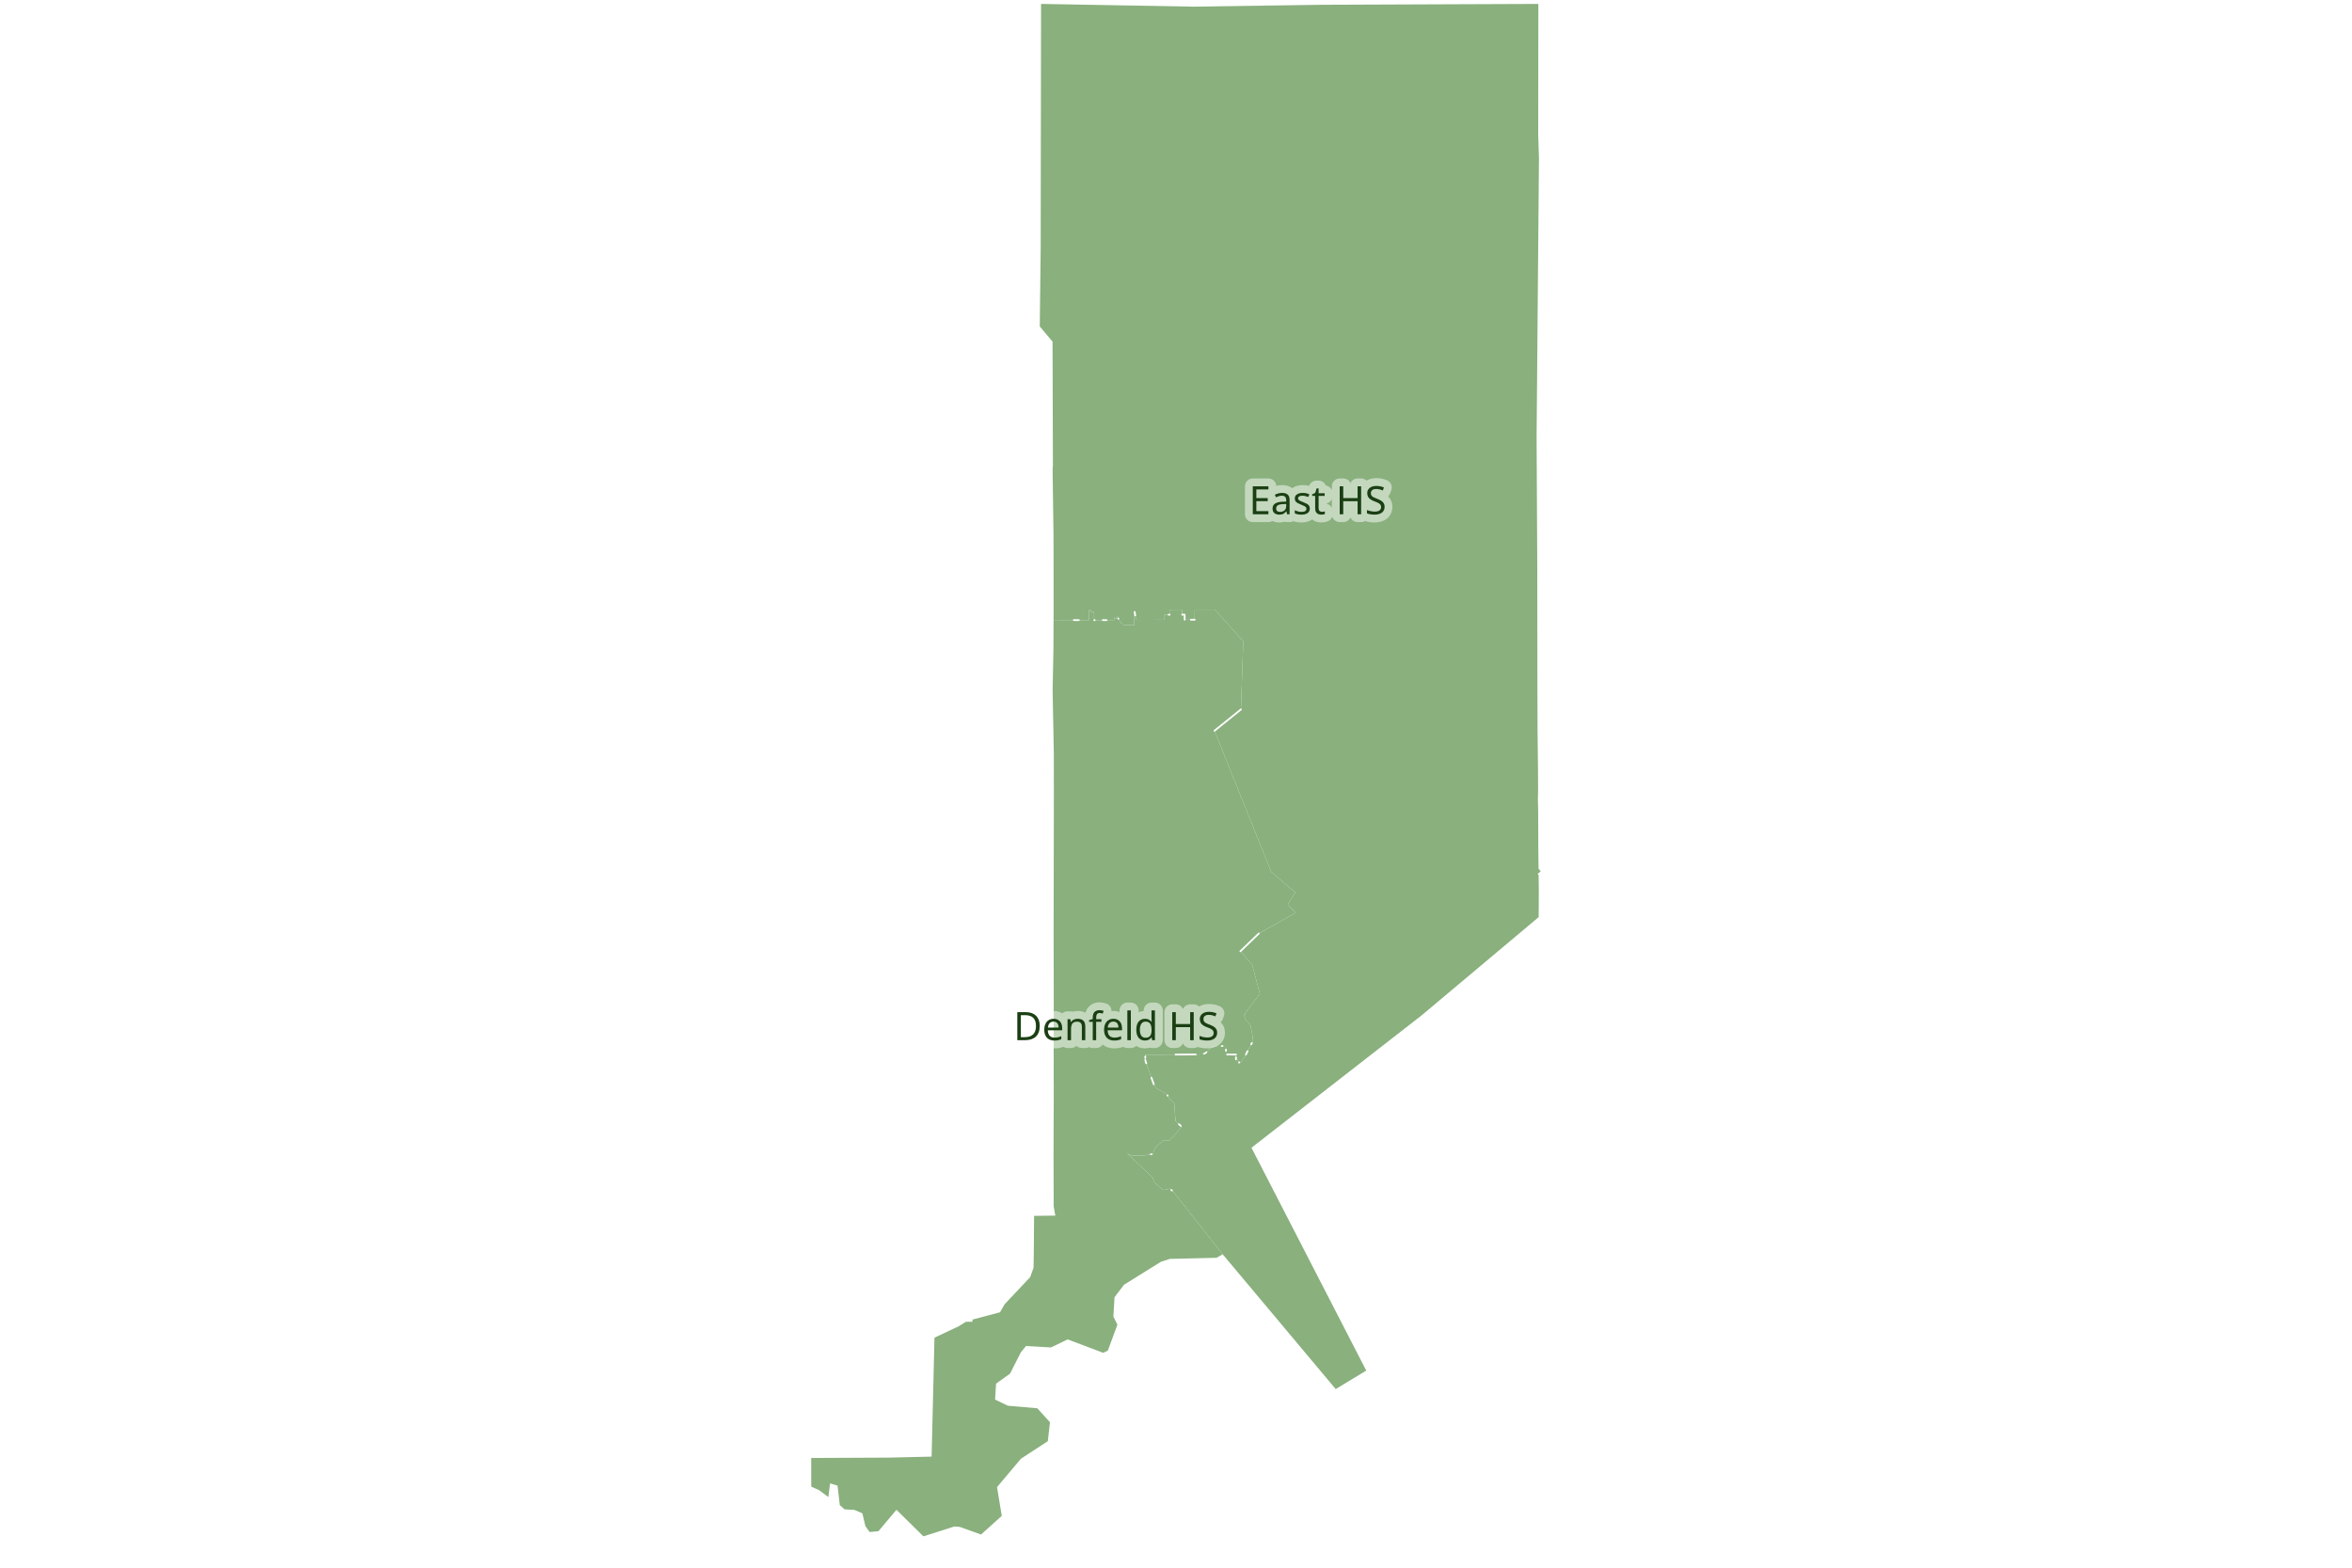
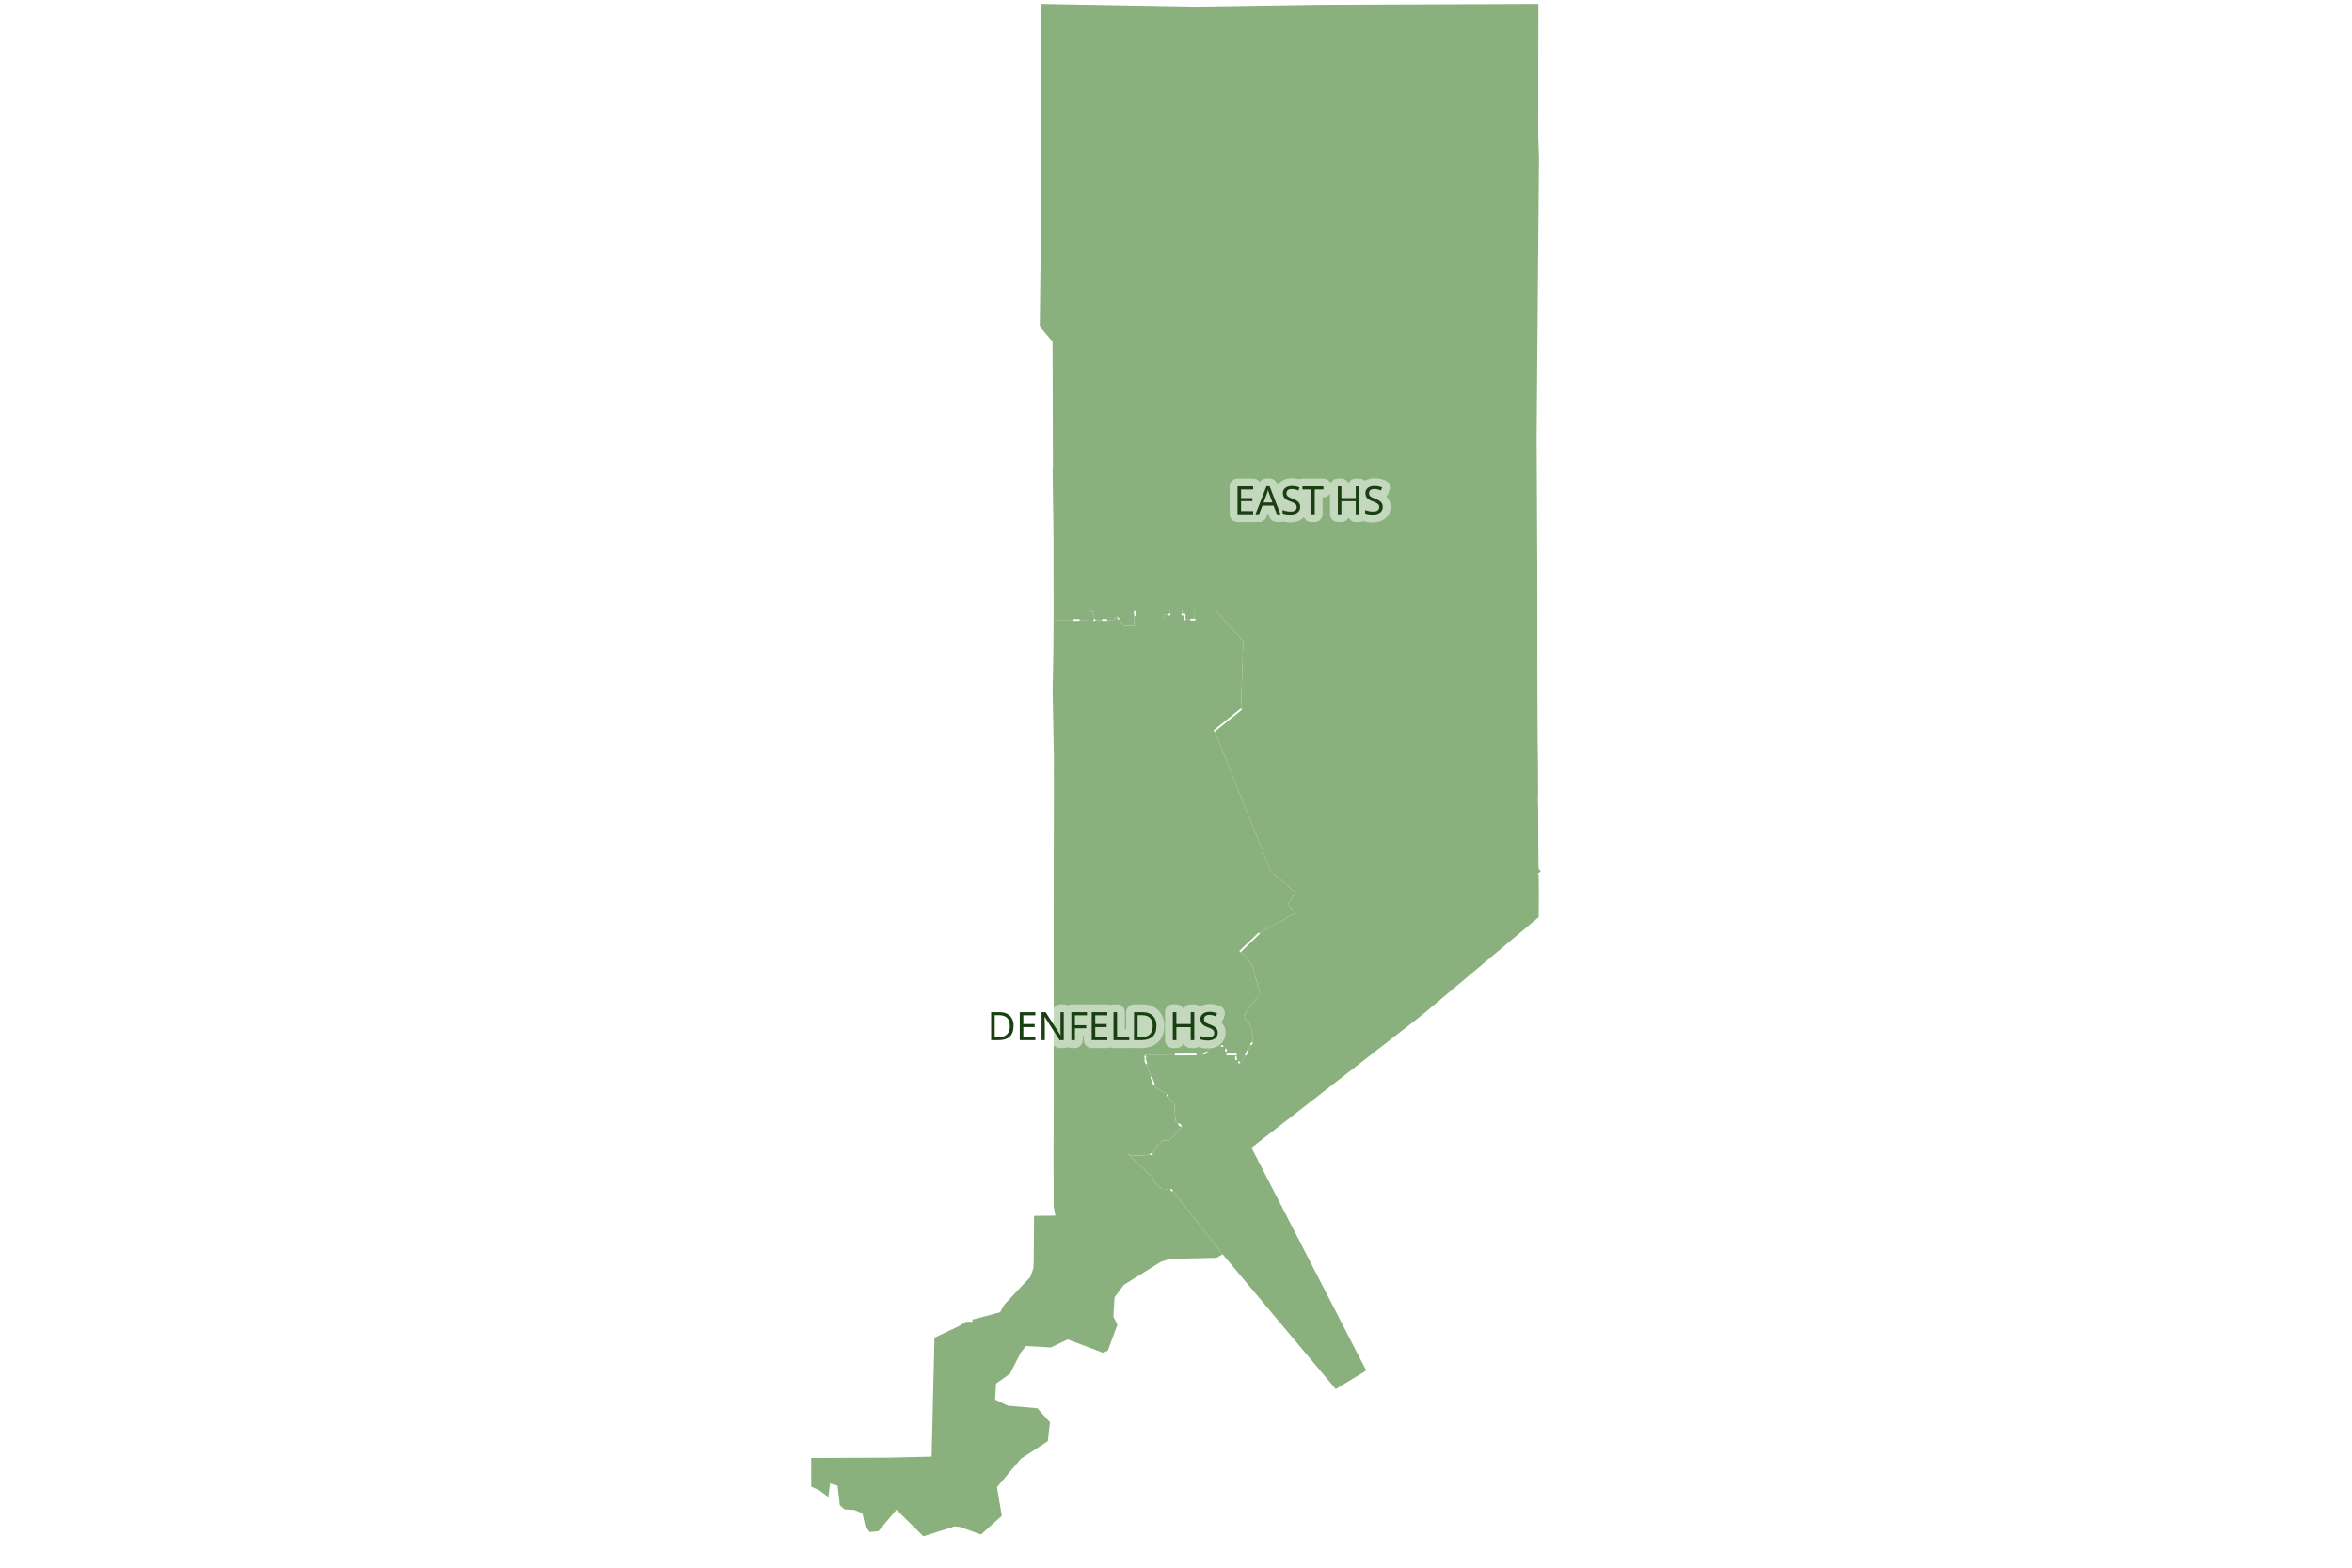
<svg xmlns="http://www.w3.org/2000/svg" id="exportSvg" width="600" height="400">
  <defs />
  <g>
    <g id="header-svg" />
    <g id="chart-svg">
      <g id="map-svg">
        <g id="regions-svg">
-           <path d="M300.109,304.083L299.31,303.07L298.951,302.755L298.814,302.635L298.726,302.561L298.422,302.298L296.819,302.657L296.372,302.32L295.852,301.911L294.558,300.818L294.004,299.375L287.58,293.388L287.841,293.426L287.987,293.473L288.391,293.679L288.492,293.715L288.732,293.802L288.975,293.834L292.052,293.8L293.48,293.491L293.596,293.491L293.736,293.512L293.854,293.547L293.949,293.586L294.029,293.637L294.688,291.881L295.035,291.477L296.251,290.417L296.599,290.053L298.249,290.01L299.103,289.178L299.704,288.591L299.729,288.512L299.757,288.46L300.26,287.844L300.865,287.167L301.035,286.974L301.37,286.612L301.558,286.56L301.217,286.268L300.741,285.827L300.413,285.527L299.891,285.038L299.587,280.943L299.555,280.459L299.107,280.08L298.518,279.602L298.476,279.562L298.436,279.521L298.368,279.448L298.304,279.373L298.243,279.296L298.185,279.216L298.131,279.134L297.886,278.595L297.857,278.543L297.825,278.492L297.795,278.441L297.762,278.391L297.714,278.324L297.663,278.259L297.609,278.197L297.552,278.137L297.492,278.081L297.429,278.027L297.364,277.977L297.297,277.929L297.24,277.893L296.327,277.411L295.735,277.098L295.367,276.908L295.277,276.852L295.189,276.792L295.104,276.729L295.022,276.661L294.943,276.59L294.868,276.516L294.795,276.438L294.726,276.357L294.661,276.273L294.599,276.186L294.542,276.097L294.488,276.005L294.439,275.911L294.393,275.815L294.353,275.716L294.327,275.646L293.736,273.993L293.64,273.726L293.454,273.205L293.351,272.917L293.11,272.249L293.025,272.013L292.651,270.964L292.419,270.314L292.249,269.837L292.227,269.758L292.209,269.679L292.193,269.599L292.183,269.536L292.17,269.434L292.161,269.33L292.158,269.227L292.158,268.934L292.163,268.594L292.164,268.138L292.805,268.106L293.665,268.11L294.098,268.112L294.743,268.114L295.985,268.105L296.645,268.099L297.316,268.093L298.936,268.078L299.888,268.069L301.029,268.065L305.029,268.061L305.74,268.053L306.34,268.045L306.414,268.044L306.536,268.031L306.647,268.013L306.757,267.99L306.866,267.961L306.973,267.928L307.079,267.89L307.183,267.847L307.285,267.8L307.385,267.748L307.482,267.691L307.577,267.63L307.669,267.564L307.757,267.495L307.842,267.421L308.382,266.909L308.822,266.479L308.903,266.41L309.005,266.33L309.109,266.255L309.216,266.184L309.326,266.117L309.417,266.068L309.526,266.016L309.636,265.969L309.749,265.926L309.863,265.888L309.979,265.855L310.097,265.827L310.183,265.811L310.183,265.877L310.184,265.929L310.307,265.915L310.409,265.906L310.512,265.9L310.614,265.898L311.238,265.898L311.42,265.898L311.568,265.897L311.689,265.897L311.864,265.897L312.012,265.897L312.16,265.897L312.307,265.897L312.45,265.897L312.591,265.897L312.736,265.897L312.738,266.161L312.74,266.49L312.743,266.774L312.745,267.133L312.748,267.457L312.75,267.781L312.751,267.845L312.752,268.049L312.816,268.05L312.865,268.05L312.914,268.05L312.963,268.05L313.011,268.051L313.06,268.051L313.109,268.051L315.312,268.08L315.311,268.145L315.308,268.362L315.305,268.637L315.304,268.766L315.301,269.01L315.298,269.285L315.297,269.35L315.297,269.414L315.365,269.414L315.413,269.413L315.462,269.413L315.511,269.413L315.559,269.413L315.608,269.412L315.657,269.412L315.797,269.411L315.683,269.569L315.894,269.745L316.134,270.057L316.089,270.128L316.046,270.199L316.099,270.17L316.127,270.126L316.155,270.083L316.219,270.057L316.361,270.056L316.449,270.055L316.546,270.062L316.593,269.985L317.53,268.68L317.833,268.077L318.265,267.197L318.471,266.786L319.175,265.478L319.364,265.103L319.42,264.95L319.453,264.818L319.477,264.66L319.528,264.32L319.535,263.344L319.444,262.89L319.186,261.516L319.058,260.795L319.01,260.658L318.94,260.503L318.826,260.325L318.692,260.158L318.58,260.028L317.927,259.425L317.708,259.059L317.471,258.325L317.442,258.094L317.431,257.802L317.515,257.801L317.684,257.8L317.769,257.8L317.549,257.631L321.366,252.63L321.4,252.585L319.44,245.139L316.436,241.709L318.429,239.784L321.117,237.187L330.439,231.959L330.528,231.909L328.524,229.763L330.438,226.704L324.284,221.446L322.302,216.51L314.001,195.849L311.922,190.673L311.068,188.548L310.368,186.806L309.824,185.451L316.571,180.008L317.078,164.893L317.154,162.614L309.904,154.544L304.771,154.539L304.77,157.121L303.808,157.122L303.487,157.123L302.205,157.124L302.204,156.802L302.203,155.832L301.561,155.833L301.558,154.605L301.558,154.541L299.63,154.542L298.673,154.548L298.365,154.55L298.367,155.842L298.111,155.843L297.063,155.849L297.065,157.14L295.778,157.146L294.49,157.153L293.207,157.159L292.565,157.162L291.923,157.165L289.905,157.175L289.802,156.805L289.603,156.05L289.45,155.124L289.377,155.003L289.356,157.178L289.356,158.442L289.291,158.455L286.79,158.471L286.628,158.472L286.503,158.473L286.299,158.108L286.256,158.101L285.787,157.79L285.716,157.633L285.697,157.585L285.678,157.531L285.661,157.477L285.62,157.34L285.595,157.267L285.341,156.9L285.3,156.856L285.262,156.809L285.201,156.703L285.161,156.522L285.158,156.453L285.087,156.191L285.044,156.209L284.854,156.476L284.843,156.528L284.843,156.57L284.775,156.72L284.702,156.823L284.661,156.818L284.443,156.715L284.322,156.598L284.265,156.573L284.217,156.521L284.216,157.208L284.172,157.209L284.064,157.209L283.957,157.21L283.865,157.21L283.682,157.211L283.412,157.213L283.251,157.213L283.09,157.214L282.93,157.215L282.77,157.216L282.448,157.218L282.288,157.219L281.917,157.221L281.645,157.222L281.324,157.224L281.003,157.225L280.822,157.226L280.692,157.227L280.328,157.229L280.224,157.23L280.088,157.23L279.899,157.231L279.259,157.235L279.139,157.235L279.11,155.073L278.507,155.07L278.269,155.069L278.271,154.662L277.781,154.659L277.785,155.945L277.787,156.587L277.789,157.23L276.503,157.225L275.217,157.22L273.931,157.214L271.362,157.204L270.06,157.199L268.767,157.193L268.779,154.663L268.753,135.91L268.601,124.618L268.524,118.895L268.6,117.661L268.507,86.171L265.246,82.291L265.483,62.398L265.575,2.842170943040401e-14L304.338,0.697L337.24,0.219L348.607,0.174L392.438,0L392.4,33.431L392.593,39.381L391.992,110.459L392.005,113.136L392.165,144.328L392.181,164.785L392.186,167.397L392.198,175.05L392.206,177.591L392.234,185.355L392.242,186.052L392.294,190.475L392.325,193.086L392.339,194.294L392.373,200.803L392.32,203.045L392.391,205.92L392.43,216.127L392.476,219.747L392.478,219.934L392.487,220.68L393.055,221.311L392.264,221.968L392.506,222.3L392.53,224.187L392.552,225.958L392.55,226.477L392.542,230.205L392.515,233.006L372.041,250.195L372,250.23L371.763,250.428L362.586,258.133L356.264,263.052L350.908,267.22L346.067,270.987L338.648,276.76L336.851,278.158L334.309,280.136L330.062,283.44L325.128,287.279L321.075,290.433L319.254,291.85L320.396,294.068L348.529,348.706L340.745,353.427L311.91,319.034L302.553,307.18Z" stroke="null" id="East HS" transform="translate(0, 1) translate(0,0) scale(1)" style="fill: rgb(137, 176, 125); mix-blend-mode: normal;" />
-           <path d="M316.546,270.062L316.457,270.06L316.361,270.056L316.219,270.057L316.171,270.057L316.127,270.126L316.099,270.17L316.073,270.215L316.089,270.128L316.134,270.057L316.087,270.057L315.703,269.594L315.797,269.411L315.657,269.412L315.608,269.412L315.559,269.413L315.511,269.413L315.462,269.413L315.413,269.413L315.365,269.414L315.316,269.414L315.297,269.35L315.298,269.285L315.301,269.041L315.304,268.766L315.305,268.637L315.308,268.394L315.311,268.145L315.312,268.08L313.147,268.067L313.06,268.051L313.011,268.051L312.963,268.05L312.914,268.05L312.865,268.05L312.816,268.05L312.752,268.049L312.751,267.845L312.75,267.781L312.748,267.457L312.745,267.133L312.743,266.811L312.74,266.49L312.738,266.161L312.736,265.897L312.591,265.897L312.45,265.897L312.307,265.897L312.16,265.897L312.012,265.897L311.864,265.897L311.716,265.897L311.568,265.897L311.42,265.898L311.238,265.898L310.614,265.898L310.512,265.9L310.409,265.906L310.307,265.915L310.184,265.929L310.183,265.879L310.183,265.812L310.101,265.826L309.979,265.855L309.863,265.888L309.749,265.926L309.636,265.969L309.526,266.016L309.417,266.068L309.33,266.115L309.216,266.184L309.109,266.255L309.024,266.316L308.903,266.41L308.822,266.479L308.382,266.909L307.856,267.408L307.757,267.495L307.669,267.564L307.577,267.63L307.482,267.691L307.385,267.748L307.285,267.8L307.183,267.847L307.079,267.89L306.973,267.928L306.866,267.961L306.757,267.99L306.647,268.013L306.536,268.031L306.424,268.044L306.34,268.045L305.74,268.053L305.037,268.061L301.029,268.065L299.888,268.069L298.936,268.078L297.316,268.093L296.645,268.099L295.985,268.105L294.743,268.114L294.098,268.112L293.665,268.11L292.805,268.106L292.143,268.109L292.163,268.594L292.162,268.931L292.158,269.227L292.161,269.33L292.17,269.434L292.183,269.536L292.193,269.599L292.209,269.679L292.227,269.758L292.249,269.837L292.419,270.314L292.651,270.964L293.025,272.013L293.11,272.249L293.351,272.917L293.454,273.205L293.64,273.726L293.736,273.993L294.327,275.646L294.353,275.716L294.393,275.815L294.439,275.911L294.488,276.005L294.542,276.097L294.599,276.186L294.661,276.273L294.726,276.357L294.795,276.438L294.868,276.516L294.943,276.59L295.022,276.661L295.104,276.729L295.189,276.792L295.277,276.852L295.367,276.908L295.735,277.098L296.327,277.411L297.24,277.893L297.297,277.929L297.364,277.977L297.429,278.027L297.492,278.081L297.552,278.137L297.609,278.197L297.663,278.259L297.714,278.324L297.762,278.391L297.795,278.441L297.825,278.492L297.857,278.543L297.886,278.595L298.131,279.134L298.185,279.216L298.243,279.296L298.304,279.373L298.368,279.448L298.436,279.521L298.476,279.562L298.518,279.602L299.107,280.08L299.555,280.456L299.587,280.943L299.857,285.005L300.41,285.524L300.741,285.827L301.217,286.268L301.533,286.539L301.37,286.612L301.035,286.974L300.865,287.167L300.26,287.844L299.757,288.46L299.729,288.512L299.704,288.591L299.103,289.178L298.249,290.01L296.599,290.053L296.267,290.403L295.038,291.473L294.688,291.881L294.029,293.637L293.949,293.586L293.854,293.547L293.736,293.512L293.596,293.491L293.48,293.491L292.052,293.8L288.975,293.834L288.732,293.802L288.492,293.715L287.987,293.473L287.841,293.426L287.583,293.388L294.004,299.375L294.558,300.818L295.852,301.911L296.372,302.32L296.819,302.657L298.422,302.298L298.726,302.561L298.814,302.635L298.951,302.755L299.31,303.07L300.109,304.083L302.553,307.18L311.91,319.034L310.329,319.931L298.43,320.208L296.195,320.922L293.36,322.686L286.721,326.819L284.31,330.005L284.166,332.547L284.031,334.93L285.051,336.999L282.607,343.61L281.435,344.179L272.364,340.75L268.111,342.8L261.725,342.446L260.405,344.079L259.775,345.322L257.664,349.484L255.069,351.342L254.097,352.038L253.846,356.103L257.113,357.675L264.629,358.327L267.846,361.89L267.301,366.721L260.444,371.199L254.343,378.44L255.55,385.775L250.267,390.532L244.847,388.6L243.486,388.479L235.561,391L228.689,384.222L224.084,389.691L221.836,389.898L220.765,388.4L219.993,385.124L217.992,384.265L215.453,384.116L214.234,383.044L213.663,378.061L211.759,377.488L211.31,380.973L208.922,379.196L206.972,378.336L206.948,377.33L206.945,371.006L226.732,370.916L237.658,370.659L237.775,365.76L238.204,347.915L238.387,340.306L244.601,337.387L246.383,336.258L248.073,336.251L248.077,335.927L248.082,335.696L255.112,333.829L255.885,332.472L256.267,331.801L256.859,331.172L257.077,330.94L258.986,328.912L261.655,326.079L262.795,324.868L263.031,324.22L263.276,323.549L263.659,322.497L263.699,320.13L263.73,318.075L263.754,314.786L263.795,309.229L269.246,309.167L269.133,308.738L268.789,306.734L268.796,304.177L268.791,303.763L268.789,302.369L268.773,299.014L268.768,297.064L268.765,296.441L268.76,293.863L268.768,291.426L268.774,289.151L268.776,288.716L268.812,278.378L268.811,277.012L268.81,275.807L268.802,274.572L268.797,273.322L268.794,273.217L268.797,273.11L268.797,269.973L268.804,269.369L268.798,268.085L268.785,263.681L268.789,262.921L268.793,260.388L268.815,257.766L268.813,253.14L268.801,246.998L268.795,243.997L268.781,237.133L268.799,226.827L268.842,200.994L268.836,195.873L268.836,195.819L268.842,191.683L268.774,188.157L268.525,175.192L268.728,164.942L268.767,157.193L270.06,157.199L271.362,157.204L273.931,157.214L275.217,157.22L276.503,157.225L277.789,157.23L277.787,156.587L277.785,155.945L277.781,154.659L278.271,154.662L278.269,155.069L278.507,155.07L279.081,155.073L279.103,157.235L279.259,157.235L279.899,157.231L280.088,157.23L280.224,157.23L280.328,157.229L280.692,157.227L280.822,157.226L281.003,157.225L281.324,157.224L281.645,157.222L281.917,157.221L282.268,157.219L282.448,157.218L282.77,157.216L282.93,157.215L283.09,157.214L283.242,157.213L283.412,157.213L283.682,157.211L283.836,157.21L283.957,157.21L284.064,157.209L284.165,157.209L284.216,157.208L284.217,156.521L284.265,156.573L284.322,156.598L284.372,156.645L284.492,156.739L284.702,156.823L284.785,156.824L284.786,156.637L284.843,156.528L284.854,156.476L284.883,156.419L285.087,156.191L285.129,156.193L285.161,156.522L285.167,156.592L285.221,156.744L285.3,156.856L285.341,156.9L285.423,156.984L285.62,157.34L285.661,157.477L285.678,157.531L285.695,157.579L285.716,157.633L285.787,157.79L285.815,157.846L286.299,158.108L286.347,158.134L286.628,158.472L286.784,158.471L289.291,158.455L289.356,158.442L289.356,157.178L289.358,154.963L289.45,155.124L289.603,156.05L289.802,156.805L289.905,157.175L291.923,157.165L292.565,157.162L293.207,157.159L294.49,157.153L295.778,157.146L297.065,157.14L297.063,155.849L298.111,155.843L298.367,155.842L298.365,154.55L298.673,154.548L299.629,154.542L301.558,154.541L301.558,154.605L301.561,155.833L302.203,155.832L302.204,156.802L302.205,157.124L303.487,157.123L303.808,157.122L304.77,157.121L304.771,154.539L309.904,154.536L317.154,162.614L317.078,164.893L316.571,180.008L309.824,185.451L310.368,186.806L311.922,190.673L314.001,195.849L322.302,216.51L324.284,221.446L330.438,226.704L328.524,229.763L330.528,231.909L330.439,231.959L321.135,237.169L318.429,239.784L316.436,241.709L319.44,245.139L321.4,252.585L321.366,252.63L317.549,257.631L317.769,257.8L317.684,257.8L317.546,257.801L317.454,257.802L317.442,258.094L317.471,258.325L317.708,259.059L317.927,259.425L318.58,260.028L318.692,260.158L318.826,260.325L318.94,260.503L319.01,260.658L319.058,260.795L319.186,261.516L319.444,262.89L319.535,263.344L319.529,264.313L319.477,264.66L319.453,264.818L319.42,264.95L319.364,265.103L319.185,265.461L318.471,266.786L318.265,267.197L317.842,268.06L317.602,268.536L317.53,268.68L316.593,269.985Z" stroke="null" id="Denfeld HS" transform="translate(0, 1) translate(0,0) scale(1)" style="fill: rgb(137, 176, 125); mix-blend-mode: normal;" />
+           <path d="M300.109,304.083L299.31,303.07L298.951,302.755L298.814,302.635L298.726,302.561L298.422,302.298L296.819,302.657L296.372,302.32L295.852,301.911L294.558,300.818L294.004,299.375L287.58,293.388L287.841,293.426L287.987,293.473L288.391,293.679L288.492,293.715L288.732,293.802L288.975,293.834L292.052,293.8L293.48,293.491L293.596,293.491L293.736,293.512L293.854,293.547L293.949,293.586L294.029,293.637L294.688,291.881L295.035,291.477L296.251,290.417L296.599,290.053L298.249,290.01L299.103,289.178L299.704,288.591L299.729,288.512L299.757,288.46L300.26,287.844L300.865,287.167L301.035,286.974L301.37,286.612L301.558,286.56L301.217,286.268L300.741,285.827L300.413,285.527L299.891,285.038L299.587,280.943L299.555,280.459L299.107,280.08L298.518,279.602L298.476,279.562L298.436,279.521L298.368,279.448L298.304,279.373L298.243,279.296L298.185,279.216L298.131,279.134L297.886,278.595L297.857,278.543L297.825,278.492L297.795,278.441L297.762,278.391L297.714,278.324L297.663,278.259L297.609,278.197L297.552,278.137L297.492,278.081L297.429,278.027L297.364,277.977L297.297,277.929L297.24,277.893L296.327,277.411L295.735,277.098L295.367,276.908L295.277,276.852L295.189,276.792L295.104,276.729L295.022,276.661L294.943,276.59L294.868,276.516L294.795,276.438L294.726,276.357L294.661,276.273L294.599,276.186L294.542,276.097L294.488,276.005L294.439,275.911L294.393,275.815L294.353,275.716L294.327,275.646L293.736,273.993L293.64,273.726L293.454,273.205L293.351,272.917L293.11,272.249L293.025,272.013L292.651,270.964L292.419,270.314L292.249,269.837L292.227,269.758L292.209,269.679L292.193,269.599L292.183,269.536L292.17,269.434L292.161,269.33L292.158,269.227L292.158,268.934L292.163,268.594L292.164,268.138L292.805,268.106L293.665,268.11L294.098,268.112L294.743,268.114L295.985,268.105L296.645,268.099L297.316,268.093L298.936,268.078L299.888,268.069L301.029,268.065L305.029,268.061L305.74,268.053L306.34,268.045L306.414,268.044L306.536,268.031L306.647,268.013L306.757,267.99L306.866,267.961L306.973,267.928L307.079,267.89L307.183,267.847L307.285,267.8L307.385,267.748L307.482,267.691L307.577,267.63L307.669,267.564L307.757,267.495L307.842,267.421L308.382,266.909L308.822,266.479L308.903,266.41L309.005,266.33L309.109,266.255L309.216,266.184L309.326,266.117L309.417,266.068L309.526,266.016L309.636,265.969L309.749,265.926L309.863,265.888L309.979,265.855L310.097,265.827L310.183,265.811L310.183,265.877L310.184,265.929L310.307,265.915L310.409,265.906L310.512,265.9L310.614,265.898L311.238,265.898L311.42,265.898L311.568,265.897L311.689,265.897L311.864,265.897L312.012,265.897L312.16,265.897L312.307,265.897L312.45,265.897L312.591,265.897L312.736,265.897L312.738,266.161L312.74,266.49L312.743,266.774L312.745,267.133L312.748,267.457L312.75,267.781L312.751,267.845L312.752,268.049L312.816,268.05L312.865,268.05L312.914,268.05L312.963,268.05L313.011,268.051L313.06,268.051L313.109,268.051L315.312,268.08L315.311,268.145L315.308,268.362L315.305,268.637L315.304,268.766L315.301,269.01L315.298,269.285L315.297,269.35L315.297,269.414L315.365,269.414L315.413,269.413L315.462,269.413L315.511,269.413L315.559,269.413L315.608,269.412L315.657,269.412L315.797,269.411L315.683,269.569L315.894,269.745L316.134,270.057L316.089,270.128L316.046,270.199L316.099,270.17L316.127,270.126L316.155,270.083L316.219,270.057L316.361,270.056L316.449,270.055L316.546,270.062L316.593,269.985L317.53,268.68L317.833,268.077L318.265,267.197L318.471,266.786L319.175,265.478L319.364,265.103L319.42,264.95L319.453,264.818L319.477,264.66L319.528,264.32L319.535,263.344L319.444,262.89L319.186,261.516L319.058,260.795L319.01,260.658L318.94,260.503L318.826,260.325L318.692,260.158L318.58,260.028L317.927,259.425L317.708,259.059L317.471,258.325L317.442,258.094L317.431,257.802L317.515,257.801L317.684,257.8L317.769,257.8L317.549,257.631L321.366,252.63L321.4,252.585L319.44,245.139L316.436,241.709L318.429,239.784L321.117,237.187L330.439,231.959L330.528,231.909L328.524,229.763L330.438,226.704L324.284,221.446L322.302,216.51L314.001,195.849L311.922,190.673L311.068,188.548L310.368,186.806L309.824,185.451L316.571,180.008L317.078,164.893L317.154,162.614L309.904,154.544L304.771,154.539L304.77,157.121L303.808,157.122L303.487,157.123L302.205,157.124L302.204,156.802L302.203,155.832L301.561,155.833L301.558,154.605L301.558,154.541L299.63,154.542L298.673,154.548L298.365,154.55L298.367,155.842L298.111,155.843L297.063,155.849L297.065,157.14L295.778,157.146L294.49,157.153L293.207,157.159L292.565,157.162L291.923,157.165L289.905,157.175L289.802,156.805L289.603,156.05L289.45,155.124L289.377,155.003L289.356,157.178L289.356,158.442L289.291,158.455L286.79,158.471L286.628,158.472L286.503,158.473L286.299,158.108L286.256,158.101L285.787,157.79L285.716,157.633L285.697,157.585L285.678,157.531L285.661,157.477L285.62,157.34L285.595,157.267L285.341,156.9L285.3,156.856L285.262,156.809L285.201,156.703L285.161,156.522L285.158,156.453L285.087,156.191L285.044,156.209L284.854,156.476L284.843,156.528L284.843,156.57L284.775,156.72L284.702,156.823L284.661,156.818L284.443,156.715L284.322,156.598L284.265,156.573L284.217,156.521L284.216,157.208L284.172,157.209L284.064,157.209L283.957,157.21L283.865,157.21L283.682,157.211L283.412,157.213L283.251,157.213L283.09,157.214L282.93,157.215L282.77,157.216L282.448,157.218L282.288,157.219L281.917,157.221L281.645,157.222L281.324,157.224L281.003,157.225L280.822,157.226L280.692,157.227L280.328,157.229L280.224,157.23L280.088,157.23L279.899,157.231L279.259,157.235L279.139,157.235L279.11,155.073L278.507,155.07L278.269,155.069L278.271,154.662L277.781,154.659L277.785,155.945L277.787,156.587L277.789,157.23L276.503,157.225L275.217,157.22L273.931,157.214L271.362,157.204L270.06,157.199L268.767,157.193L268.779,154.663L268.753,135.91L268.601,124.618L268.524,118.895L268.6,117.661L268.507,86.171L265.246,82.291L265.483,62.398L265.575,2.842170943040401e-14L304.338,0.697L337.24,0.219L348.607,0.174L392.438,0L392.4,33.431L392.593,39.381L391.992,110.459L392.005,113.136L392.165,144.328L392.181,164.785L392.186,167.397L392.198,175.05L392.206,177.591L392.234,185.355L392.242,186.052L392.294,190.475L392.325,193.086L392.339,194.294L392.373,200.803L392.32,203.045L392.391,205.92L392.43,216.127L392.476,219.747L392.478,219.934L392.487,220.68L393.055,221.311L392.264,221.968L392.506,222.3L392.53,224.187L392.552,225.958L392.55,226.477L392.542,230.205L392.515,233.006L372.041,250.195L372,250.23L371.763,250.428L362.586,258.133L356.264,263.052L350.908,267.22L346.067,270.987L338.648,276.76L336.851,278.158L334.309,280.136L330.062,283.44L325.128,287.279L321.075,290.433L319.254,291.85L320.396,294.068L348.529,348.706L340.745,353.427L311.91,319.034L302.553,307.18Z" stroke="null" id="EAST HS" transform="translate(0, 1) translate(0,0) scale(1)" style="fill: rgb(137, 176, 125); mix-blend-mode: normal;" />
+           <path d="M316.546,270.062L316.457,270.06L316.361,270.056L316.219,270.057L316.171,270.057L316.127,270.126L316.099,270.17L316.073,270.215L316.089,270.128L316.134,270.057L316.087,270.057L315.703,269.594L315.797,269.411L315.657,269.412L315.608,269.412L315.559,269.413L315.511,269.413L315.462,269.413L315.413,269.413L315.365,269.414L315.316,269.414L315.297,269.35L315.298,269.285L315.301,269.041L315.304,268.766L315.305,268.637L315.308,268.394L315.311,268.145L315.312,268.08L313.147,268.067L313.06,268.051L313.011,268.051L312.963,268.05L312.914,268.05L312.865,268.05L312.816,268.05L312.752,268.049L312.751,267.845L312.75,267.781L312.748,267.457L312.745,267.133L312.743,266.811L312.74,266.49L312.738,266.161L312.736,265.897L312.591,265.897L312.45,265.897L312.307,265.897L312.16,265.897L312.012,265.897L311.864,265.897L311.716,265.897L311.568,265.897L311.42,265.898L311.238,265.898L310.614,265.898L310.512,265.9L310.409,265.906L310.307,265.915L310.184,265.929L310.183,265.879L310.183,265.812L310.101,265.826L309.979,265.855L309.863,265.888L309.749,265.926L309.636,265.969L309.526,266.016L309.417,266.068L309.33,266.115L309.216,266.184L309.109,266.255L309.024,266.316L308.903,266.41L308.822,266.479L308.382,266.909L307.856,267.408L307.757,267.495L307.669,267.564L307.577,267.63L307.482,267.691L307.385,267.748L307.285,267.8L307.183,267.847L307.079,267.89L306.973,267.928L306.866,267.961L306.757,267.99L306.647,268.013L306.536,268.031L306.424,268.044L306.34,268.045L305.74,268.053L305.037,268.061L301.029,268.065L299.888,268.069L298.936,268.078L297.316,268.093L296.645,268.099L295.985,268.105L294.743,268.114L294.098,268.112L293.665,268.11L292.805,268.106L292.143,268.109L292.163,268.594L292.162,268.931L292.158,269.227L292.161,269.33L292.17,269.434L292.183,269.536L292.193,269.599L292.209,269.679L292.227,269.758L292.249,269.837L292.419,270.314L292.651,270.964L293.025,272.013L293.11,272.249L293.351,272.917L293.454,273.205L293.64,273.726L293.736,273.993L294.327,275.646L294.353,275.716L294.393,275.815L294.439,275.911L294.488,276.005L294.542,276.097L294.599,276.186L294.661,276.273L294.726,276.357L294.795,276.438L294.868,276.516L294.943,276.59L295.022,276.661L295.104,276.729L295.189,276.792L295.277,276.852L295.367,276.908L295.735,277.098L296.327,277.411L297.24,277.893L297.297,277.929L297.364,277.977L297.429,278.027L297.492,278.081L297.552,278.137L297.609,278.197L297.663,278.259L297.714,278.324L297.762,278.391L297.795,278.441L297.825,278.492L297.857,278.543L297.886,278.595L298.131,279.134L298.185,279.216L298.243,279.296L298.304,279.373L298.368,279.448L298.436,279.521L298.476,279.562L298.518,279.602L299.107,280.08L299.555,280.456L299.587,280.943L299.857,285.005L300.41,285.524L300.741,285.827L301.217,286.268L301.533,286.539L301.37,286.612L301.035,286.974L300.865,287.167L300.26,287.844L299.757,288.46L299.729,288.512L299.704,288.591L299.103,289.178L298.249,290.01L296.599,290.053L296.267,290.403L295.038,291.473L294.688,291.881L294.029,293.637L293.949,293.586L293.854,293.547L293.736,293.512L293.596,293.491L293.48,293.491L292.052,293.8L288.975,293.834L288.732,293.802L288.492,293.715L287.987,293.473L287.841,293.426L287.583,293.388L294.004,299.375L294.558,300.818L295.852,301.911L296.372,302.32L296.819,302.657L298.422,302.298L298.726,302.561L298.814,302.635L298.951,302.755L299.31,303.07L300.109,304.083L302.553,307.18L311.91,319.034L310.329,319.931L298.43,320.208L296.195,320.922L293.36,322.686L286.721,326.819L284.31,330.005L284.166,332.547L284.031,334.93L285.051,336.999L282.607,343.61L281.435,344.179L272.364,340.75L268.111,342.8L261.725,342.446L260.405,344.079L259.775,345.322L257.664,349.484L255.069,351.342L254.097,352.038L253.846,356.103L257.113,357.675L264.629,358.327L267.846,361.89L267.301,366.721L260.444,371.199L254.343,378.44L255.55,385.775L250.267,390.532L244.847,388.6L243.486,388.479L235.561,391L228.689,384.222L224.084,389.691L221.836,389.898L220.765,388.4L219.993,385.124L217.992,384.265L215.453,384.116L214.234,383.044L213.663,378.061L211.759,377.488L211.31,380.973L208.922,379.196L206.972,378.336L206.948,377.33L206.945,371.006L226.732,370.916L237.658,370.659L237.775,365.76L238.204,347.915L238.387,340.306L244.601,337.387L246.383,336.258L248.073,336.251L248.077,335.927L248.082,335.696L255.112,333.829L255.885,332.472L256.267,331.801L256.859,331.172L257.077,330.94L258.986,328.912L261.655,326.079L262.795,324.868L263.031,324.22L263.276,323.549L263.659,322.497L263.699,320.13L263.73,318.075L263.754,314.786L263.795,309.229L269.246,309.167L269.133,308.738L268.789,306.734L268.796,304.177L268.791,303.763L268.789,302.369L268.773,299.014L268.768,297.064L268.765,296.441L268.76,293.863L268.768,291.426L268.774,289.151L268.776,288.716L268.812,278.378L268.811,277.012L268.81,275.807L268.802,274.572L268.797,273.322L268.794,273.217L268.797,273.11L268.797,269.973L268.804,269.369L268.798,268.085L268.785,263.681L268.789,262.921L268.793,260.388L268.815,257.766L268.813,253.14L268.801,246.998L268.795,243.997L268.781,237.133L268.799,226.827L268.842,200.994L268.836,195.873L268.836,195.819L268.842,191.683L268.774,188.157L268.525,175.192L268.728,164.942L268.767,157.193L270.06,157.199L271.362,157.204L273.931,157.214L275.217,157.22L276.503,157.225L277.789,157.23L277.787,156.587L277.785,155.945L277.781,154.659L278.271,154.662L278.269,155.069L278.507,155.07L279.081,155.073L279.103,157.235L279.259,157.235L279.899,157.231L280.088,157.23L280.224,157.23L280.328,157.229L280.692,157.227L280.822,157.226L281.003,157.225L281.324,157.224L281.645,157.222L281.917,157.221L282.268,157.219L282.448,157.218L282.77,157.216L282.93,157.215L283.09,157.214L283.242,157.213L283.412,157.213L283.682,157.211L283.836,157.21L283.957,157.21L284.064,157.209L284.165,157.209L284.216,157.208L284.217,156.521L284.265,156.573L284.322,156.598L284.372,156.645L284.492,156.739L284.702,156.823L284.785,156.824L284.786,156.637L284.843,156.528L284.854,156.476L284.883,156.419L285.087,156.191L285.129,156.193L285.161,156.522L285.167,156.592L285.221,156.744L285.3,156.856L285.341,156.9L285.423,156.984L285.62,157.34L285.661,157.477L285.678,157.531L285.695,157.579L285.716,157.633L285.787,157.79L285.815,157.846L286.299,158.108L286.347,158.134L286.628,158.472L286.784,158.471L289.291,158.455L289.356,158.442L289.356,157.178L289.358,154.963L289.45,155.124L289.603,156.05L289.802,156.805L289.905,157.175L291.923,157.165L292.565,157.162L293.207,157.159L294.49,157.153L295.778,157.146L297.065,157.14L297.063,155.849L298.111,155.843L298.367,155.842L298.365,154.55L298.673,154.548L299.629,154.542L301.558,154.541L301.558,154.605L301.561,155.833L302.203,155.832L302.204,156.802L302.205,157.124L303.487,157.123L303.808,157.122L304.77,157.121L304.771,154.539L309.904,154.536L317.154,162.614L317.078,164.893L316.571,180.008L309.824,185.451L310.368,186.806L311.922,190.673L314.001,195.849L322.302,216.51L324.284,221.446L330.438,226.704L328.524,229.763L330.528,231.909L330.439,231.959L321.135,237.169L318.429,239.784L316.436,241.709L319.44,245.139L321.4,252.585L321.366,252.63L317.549,257.631L317.769,257.8L317.684,257.8L317.546,257.801L317.454,257.802L317.442,258.094L317.471,258.325L317.708,259.059L317.927,259.425L318.58,260.028L318.692,260.158L318.826,260.325L318.94,260.503L319.01,260.658L319.058,260.795L319.186,261.516L319.444,262.89L319.535,263.344L319.529,264.313L319.477,264.66L319.453,264.818L319.42,264.95L319.364,265.103L319.185,265.461L318.471,266.786L318.265,267.197L317.842,268.06L317.602,268.536L317.53,268.68L316.593,269.985Z" stroke="null" id="DENFELD HS" transform="translate(0, 1) translate(0,0) scale(1)" style="fill: rgb(137, 176, 125); mix-blend-mode: normal;" />
        </g>
        <path d="M298.951,302.755L298.814,302.635M287.58,293.388M293.596,293.491L293.736,293.512M295.035,291.477M301.217,286.268L300.741,285.827M297.857,278.543L297.825,278.492M294.327,275.646L293.736,273.993M292.419,270.314L292.249,269.837L292.227,269.758L292.209,269.679M292.183,269.536L292.17,269.434M292.162,268.931L292.163,268.594M299.888,268.069L301.029,268.065L305.029,268.061M307.183,267.847L307.285,267.8L307.385,267.748M307.669,267.564L307.757,267.495M309.326,266.117M310.097,265.827M311.689,265.897L311.864,265.897M312.743,266.809L312.745,267.133M313.06,268.051L313.109,268.051L315.312,268.08M315.308,268.362M315.304,268.766L315.301,269.01L315.298,269.285M315.683,269.569M315.893,269.877M315.945,269.994M316.087,270.057L316.134,270.057L316.089,270.128M316.155,270.083M317.833,268.077L318.265,267.197M319.185,265.461L319.364,265.103M316.436,241.709L318.429,239.784L321.117,237.187M309.824,185.451L316.571,180.008M304.77,157.121L303.808,157.122M302.205,157.124L302.204,156.802L302.203,155.832L301.561,155.833M298.367,155.842L298.111,155.843M289.603,156.05L289.45,155.124M286.469,158.296M285.881,157.95M285.551,157.162M285.3,156.856L285.262,156.809M285.225,156.298M285.037,156.213M284.971,156.297M284.843,156.57M284.568,156.771M282.268,157.219L281.917,157.221L281.645,157.222L281.324,157.224M279.259,157.235L279.139,157.235M275.217,157.22L273.931,157.214" stroke="rgb(255,255,255)" transform="translate(0, 1) translate(0,0) scale(1)" style="stroke-width: 0.45; stroke-linejoin: round; stroke-linecap: round; fill: none; mix-blend-mode: normal;" />
        <g id="labels-svg">
-           <g id="East-svg HS-svg">
-             <text transform="translate(315.0579, 121.2195)" fill="undefined" style="stroke: rgb(255, 255, 255); stroke-width: 4; stroke-linejoin: round; stroke-linecap: butt; opacity: 0.5; font-family: BentonSans; font-weight: 400; font-size: 10px;">
-               <tspan x="3.562" dy="10">East HS</tspan>
+           <g id="EAST-svg HS-svg">
+             <text transform="translate(312.6985, 121.2195)" fill="undefined" style="stroke: rgb(255, 255, 255); stroke-width: 4; stroke-linejoin: round; stroke-linecap: butt; opacity: 0.5; font-family: BentonSans; font-weight: 400; font-size: 10px;">
+               <tspan x="2.023" dy="10">EAST HS</tspan>
            </text>
-             <text transform="translate(315.0579, 121.2195)" fill="rgb(26, 63, 19)" style="opacity: 1; font-family: BentonSans; font-weight: 400; font-size: 10px;">
-               <tspan x="3.562" dy="10">East HS</tspan>
+             <text transform="translate(312.6985, 121.2195)" fill="rgb(26, 63, 19)" style="opacity: 1; font-family: BentonSans; font-weight: 400; font-size: 10px;">
+               <tspan x="2.023" dy="10">EAST HS</tspan>
            </text>
          </g>
-           <g id="Denfeld-svg HS-svg">
-             <text transform="translate(254.7978, 255.4017)" fill="undefined" style="stroke: rgb(255, 255, 255); stroke-width: 4; stroke-linejoin: round; stroke-linecap: butt; opacity: 0.5; font-family: BentonSans; font-weight: 400; font-size: 10px;">
-               <tspan x="3.75" dy="10">Denfeld HS</tspan>
+           <g id="DENFELD-svg HS-svg">
+             <text transform="translate(249.9696, 255.4017)" fill="undefined" style="stroke: rgb(255, 255, 255); stroke-width: 4; stroke-linejoin: round; stroke-linecap: butt; opacity: 0.5; font-family: BentonSans; font-weight: 400; font-size: 10px;">
+               <tspan x="1.906" dy="10">DENFELD HS</tspan>
            </text>
-             <text transform="translate(254.7978, 255.4017)" fill="rgb(26, 63, 19)" style="opacity: 1; font-family: BentonSans; font-weight: 400; font-size: 10px;">
-               <tspan x="3.75" dy="10">Denfeld HS</tspan>
+             <text transform="translate(249.9696, 255.4017)" fill="rgb(26, 63, 19)" style="opacity: 1; font-family: BentonSans; font-weight: 400; font-size: 10px;">
+               <tspan x="1.906" dy="10">DENFELD HS</tspan>
            </text>
          </g>
        </g>
      </g>
    </g>
    <g id="footer-svg">
      <g id="footer-inner-svg">
        <g id="footer-main-svg" />
      </g>
    </g>
  </g>
</svg>
